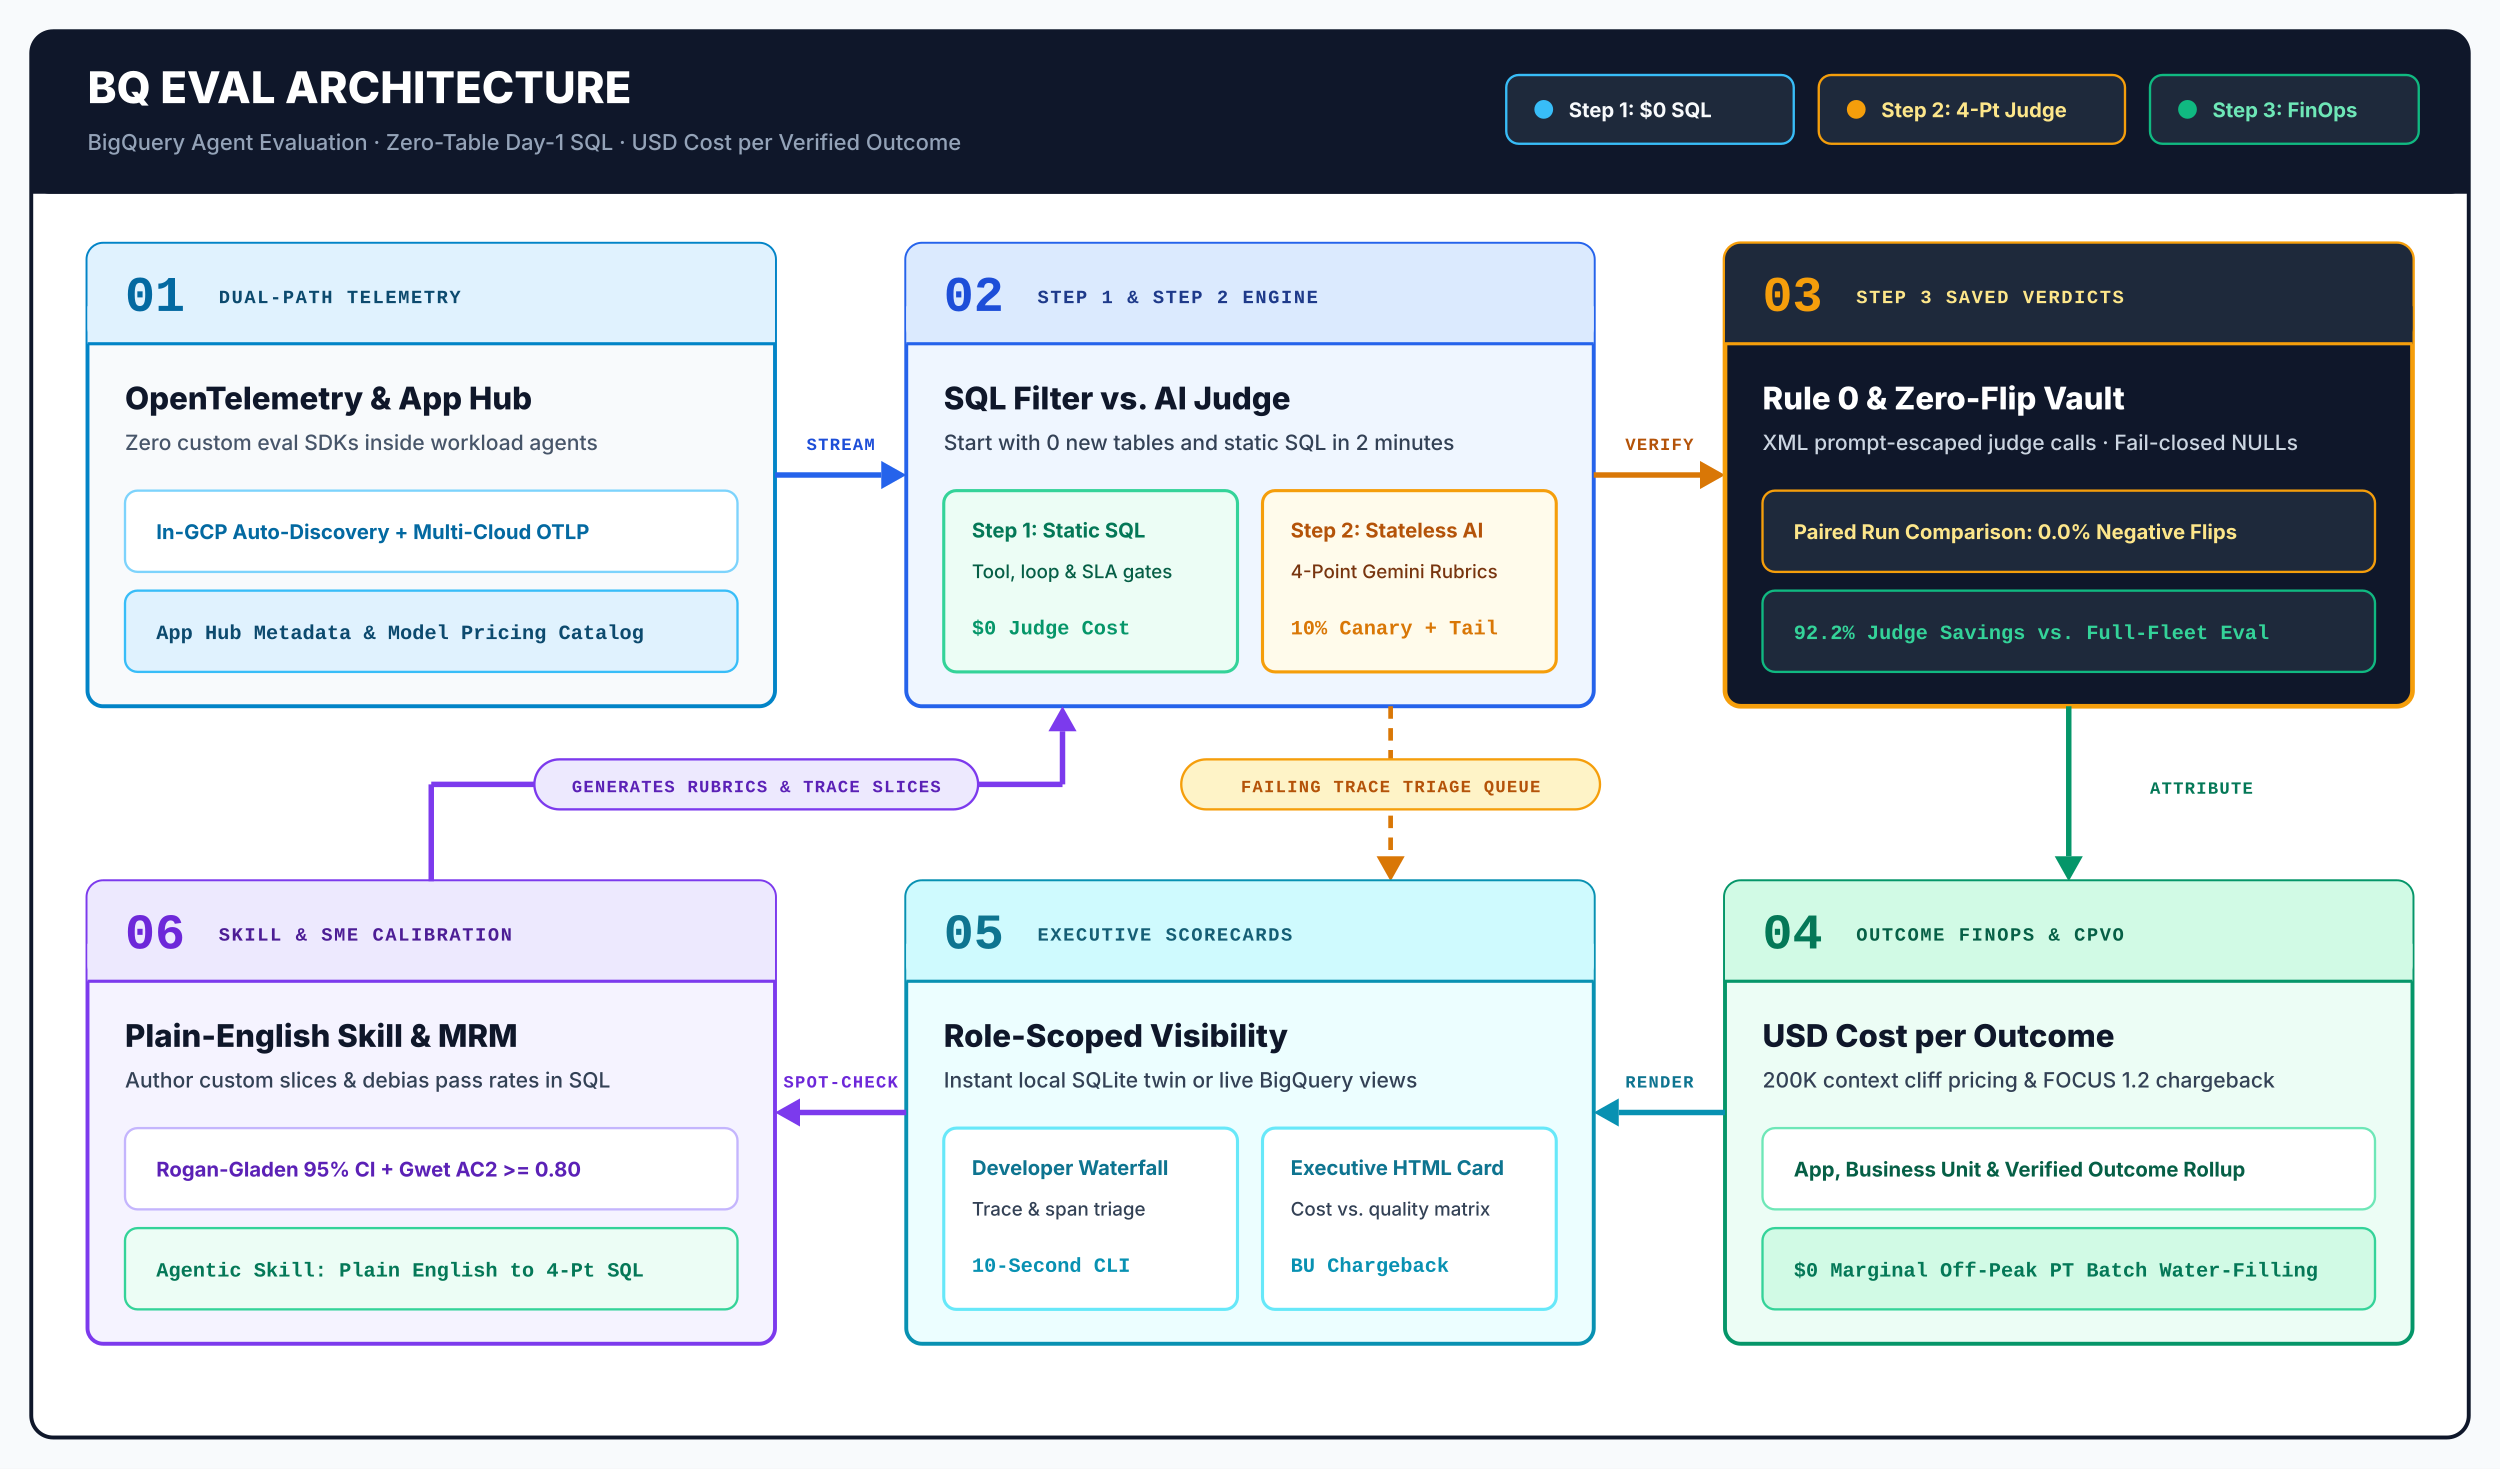
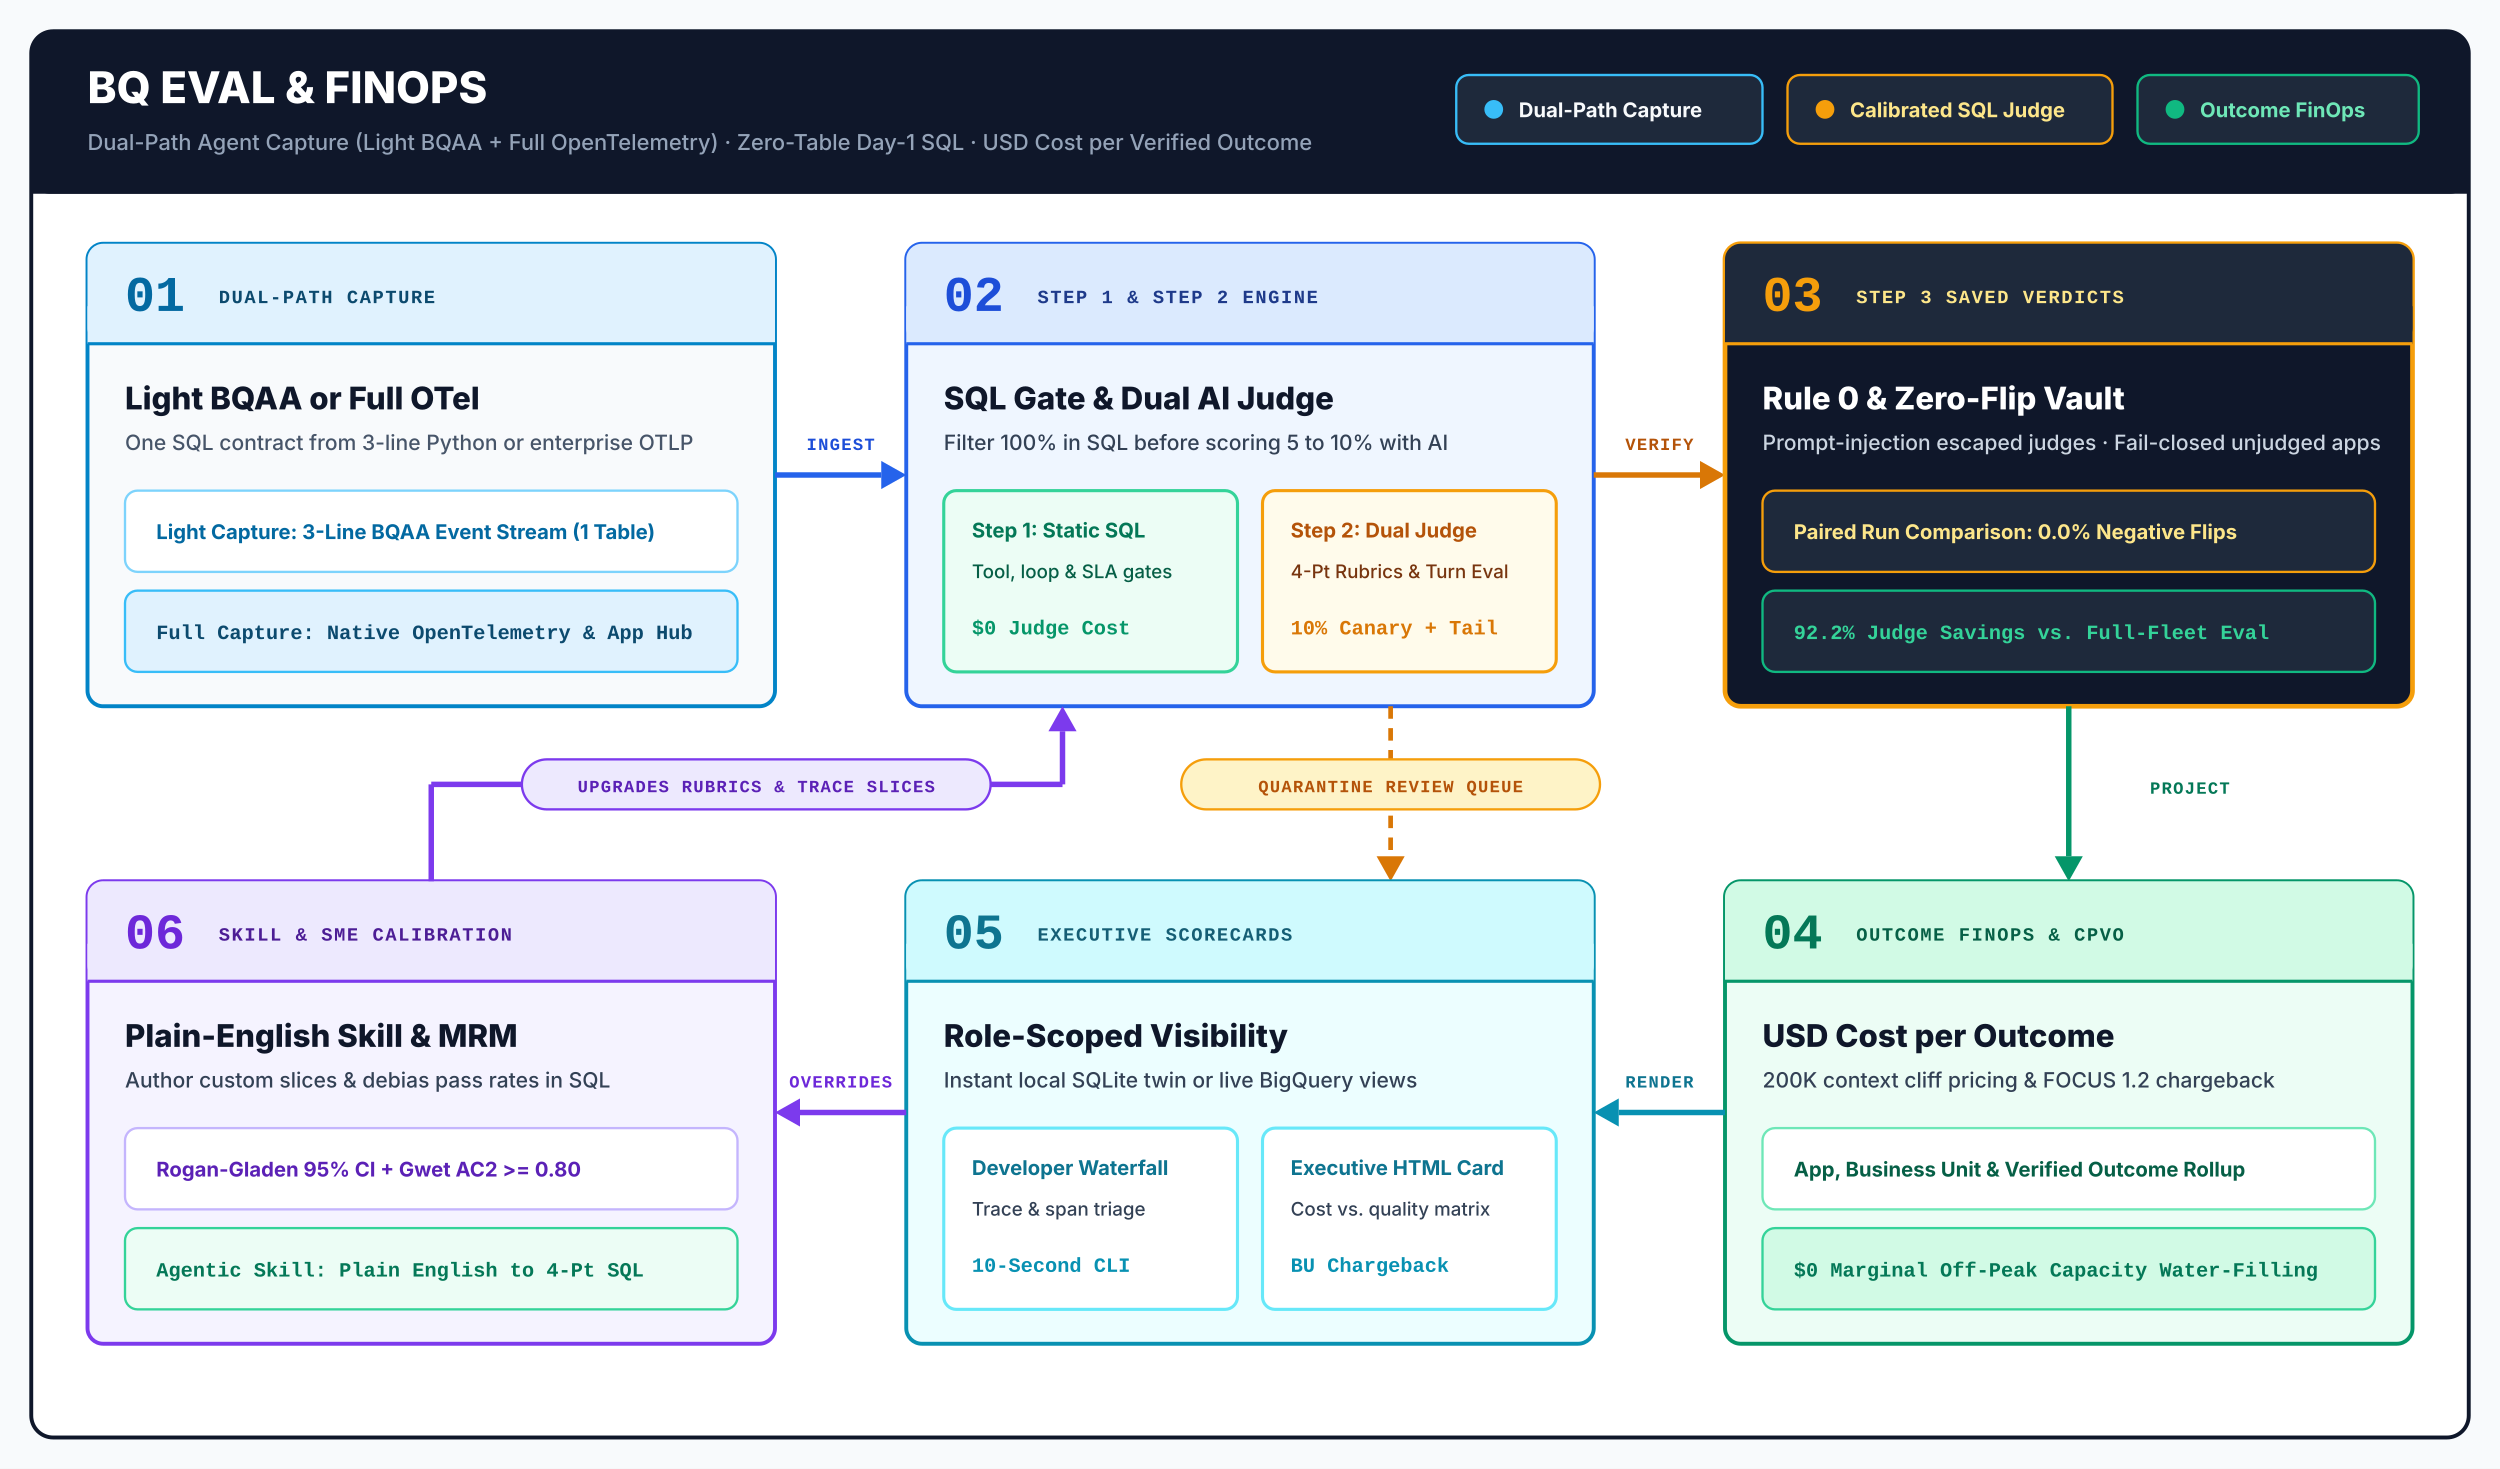
<svg xmlns="http://www.w3.org/2000/svg" viewBox="0 0 1600 940" width="100%" height="100%">
  <defs>
    <style>
      .font { font-family: 'Inter', -apple-system, BlinkMacSystemFont, 'Segoe UI', Roboto, sans-serif; }
      .mono { font-family: 'JetBrains Mono', 'Fira Code', 'Courier New', monospace; }
-       .title { font-size: 28px; font-weight: 800; }
-       .subtitle { font-size: 14px; font-weight: 500; }
-       .step-num { font-size: 32px; font-weight: 800; }
-       .step-tag { font-size: 12px; font-weight: 800; letter-spacing: 1px; }
-       .box-title { font-size: 20px; font-weight: 800; }
-       .box-sub { font-size: 13.5px; font-weight: 500; }
-       .pill-title { font-size: 13px; font-weight: 700; }
-       .pill-sub { font-size: 12px; font-weight: 500; }
-       .arrow-label { font-size: 11px; font-weight: 800; letter-spacing: 0.8px; }
    </style>
  </defs>
  <rect x="0" y="0" width="1600" height="940" fill="#F8FAFC" />
  <rect x="20" y="20" width="1560" height="900" rx="14" fill="#FFFFFF" stroke="#0F172A" stroke-width="2.5" />
  <rect x="20" y="20" width="1560" height="104" rx="12" fill="#0F172A" />
  <rect x="20" y="90" width="1560" height="34" fill="#0F172A" />
-   <text x="56" y="66" class="font title" fill="#FFFFFF">BQ EVAL ARCHITECTURE</text>
-   <text x="56" y="96" class="font subtitle" fill="#94A3B8">BigQuery Agent Evaluation · Zero-Table Day-1 SQL · USD Cost per Verified Outcome</text>
-   <rect x="964" y="48" width="184" height="44" rx="8" fill="#1E293B" stroke="#38BDF8" stroke-width="1.5" />
-   <circle cx="988" cy="70" r="6" fill="#38BDF8" />
-   <text x="1004" y="75" class="font pill-title" fill="#F8FAFC">Step 1: $0 SQL</text>
-   <rect x="1164" y="48" width="196" height="44" rx="8" fill="#1E293B" stroke="#F59E0B" stroke-width="1.5" />
-   <circle cx="1188" cy="70" r="6" fill="#F59E0B" />
-   <text x="1204" y="75" class="font pill-title" fill="#FDE68A">Step 2: 4-Pt Judge</text>
-   <rect x="1376" y="48" width="172" height="44" rx="8" fill="#1E293B" stroke="#10B981" stroke-width="1.5" />
-   <circle cx="1400" cy="70" r="6" fill="#10B981" />
-   <text x="1416" y="75" class="font pill-title" fill="#6EE7B7">Step 3: FinOps</text>
+   <text x="56" y="66" class="font" font-family="Inter, Segoe UI, Roboto, sans-serif" font-size="28" font-weight="800" fill="#FFFFFF">BQ EVAL &amp; FINOPS</text>
+   <text x="56" y="96" class="font" font-family="Inter, Segoe UI, Roboto, sans-serif" font-size="14" font-weight="500" fill="#94A3B8">Dual-Path Agent Capture (Light BQAA + Full OpenTelemetry) · Zero-Table Day-1 SQL · USD Cost per Verified Outcome</text>
+   <rect x="932" y="48" width="196" height="44" rx="8" fill="#1E293B" stroke="#38BDF8" stroke-width="1.5" />
+   <circle cx="956" cy="70" r="6" fill="#38BDF8" />
+   <text x="972" y="75" class="font" font-family="Inter, Segoe UI, Roboto, sans-serif" font-size="13" font-weight="700" fill="#F8FAFC">Dual-Path Capture</text>
+   <rect x="1144" y="48" width="208" height="44" rx="8" fill="#1E293B" stroke="#F59E0B" stroke-width="1.5" />
+   <circle cx="1168" cy="70" r="6" fill="#F59E0B" />
+   <text x="1184" y="75" class="font" font-family="Inter, Segoe UI, Roboto, sans-serif" font-size="13" font-weight="700" fill="#FDE68A">Calibrated SQL Judge</text>
+   <rect x="1368" y="48" width="180" height="44" rx="8" fill="#1E293B" stroke="#10B981" stroke-width="1.5" />
+   <circle cx="1392" cy="70" r="6" fill="#10B981" />
+   <text x="1408" y="75" class="font" font-family="Inter, Segoe UI, Roboto, sans-serif" font-size="13" font-weight="700" fill="#6EE7B7">Outcome FinOps</text>
  <rect x="56" y="156" width="440" height="296" rx="10" fill="#F8FAFC" stroke="#0284C7" stroke-width="2.5" />
  <rect x="56" y="156" width="440" height="64" rx="10" fill="#E0F2FE" />
  <rect x="56" y="196" width="440" height="24" fill="#E0F2FE" />
  <line x1="56" y1="220" x2="496" y2="220" stroke="#0284C7" stroke-width="2" />
-   <text x="80" y="199" class="mono step-num" fill="#0369A1">01</text>
-   <text x="140" y="194" class="mono step-tag" fill="#0C4A6E">DUAL-PATH TELEMETRY</text>
-   <text x="80" y="262" class="font box-title" fill="#0F172A">OpenTelemetry &amp; App Hub</text>
-   <text x="80" y="288" class="font box-sub" fill="#475569">Zero custom eval SDKs inside workload agents</text>
+   <text x="80" y="199" class="mono" font-family="JetBrains Mono, Courier New, monospace" font-size="32" font-weight="800" fill="#0369A1">01</text>
+   <text x="140" y="194" class="mono" font-family="JetBrains Mono, Courier New, monospace" font-size="12" font-weight="800" letter-spacing="1" fill="#0C4A6E">DUAL-PATH CAPTURE</text>
+   <text x="80" y="262" class="font" font-family="Inter, Segoe UI, Roboto, sans-serif" font-size="20" font-weight="800" fill="#0F172A">Light BQAA or Full OTel</text>
+   <text x="80" y="288" class="font" font-family="Inter, Segoe UI, Roboto, sans-serif" font-size="13.5" font-weight="500" fill="#475569">One SQL contract from 3-line Python or enterprise OTLP</text>
  <rect x="80" y="314" width="392" height="52" rx="8" fill="#FFFFFF" stroke="#7DD3FC" stroke-width="1.5" />
-   <text x="100" y="345" class="font pill-title" fill="#0369A1">In-GCP Auto-Discovery + Multi-Cloud OTLP</text>
+   <text x="100" y="345" class="font" font-family="Inter, Segoe UI, Roboto, sans-serif" font-size="13" font-weight="700" fill="#0369A1">Light Capture: 3-Line BQAA Event Stream (1 Table)</text>
  <rect x="80" y="378" width="392" height="52" rx="8" fill="#E0F2FE" stroke="#38BDF8" stroke-width="1.5" />
-   <text x="100" y="409" class="mono pill-title" fill="#0C4A6E">App Hub Metadata &amp; Model Pricing Catalog</text>
+   <text x="100" y="409" class="mono" font-family="JetBrains Mono, Courier New, monospace" font-size="13" font-weight="700" fill="#0C4A6E">Full Capture: Native OpenTelemetry &amp; App Hub</text>
  <line x1="496" y1="304" x2="564" y2="304" stroke="#2563EB" stroke-width="3.5" />
  <polygon points="564,295 580,304 564,313" fill="#2563EB" />
-   <text x="538" y="288" text-anchor="middle" class="mono arrow-label" fill="#1D4ED8">STREAM</text>
+   <text x="538" y="288" text-anchor="middle" class="mono" font-family="JetBrains Mono, Courier New, monospace" font-size="11" font-weight="800" letter-spacing="0.8" fill="#1D4ED8">INGEST</text>
  <rect x="580" y="156" width="440" height="296" rx="10" fill="#EFF6FF" stroke="#2563EB" stroke-width="2.5" />
  <rect x="580" y="156" width="440" height="64" rx="10" fill="#DBEAFE" />
  <rect x="580" y="196" width="440" height="24" fill="#DBEAFE" />
  <line x1="580" y1="220" x2="1020" y2="220" stroke="#2563EB" stroke-width="2" />
-   <text x="604" y="199" class="mono step-num" fill="#1D4ED8">02</text>
-   <text x="664" y="194" class="mono step-tag" fill="#1E3A8A">STEP 1 &amp; STEP 2 ENGINE</text>
-   <text x="604" y="262" class="font box-title" fill="#0F172A">SQL Filter vs. AI Judge</text>
-   <text x="604" y="288" class="font box-sub" fill="#334155">Start with 0 new tables and static SQL in 2 minutes</text>
+   <text x="604" y="199" class="mono" font-family="JetBrains Mono, Courier New, monospace" font-size="32" font-weight="800" fill="#1D4ED8">02</text>
+   <text x="664" y="194" class="mono" font-family="JetBrains Mono, Courier New, monospace" font-size="12" font-weight="800" letter-spacing="1" fill="#1E3A8A">STEP 1 &amp; STEP 2 ENGINE</text>
+   <text x="604" y="262" class="font" font-family="Inter, Segoe UI, Roboto, sans-serif" font-size="20" font-weight="800" fill="#0F172A">SQL Gate &amp; Dual AI Judge</text>
+   <text x="604" y="288" class="font" font-family="Inter, Segoe UI, Roboto, sans-serif" font-size="13.5" font-weight="500" fill="#334155">Filter 100% in SQL before scoring 5 to 10% with AI</text>
  <rect x="604" y="314" width="188" height="116" rx="8" fill="#ECFDF5" stroke="#34D399" stroke-width="2" />
-   <text x="622" y="344" class="font pill-title" fill="#047857">Step 1: Static SQL</text>
-   <text x="622" y="370" class="font pill-sub" fill="#065F46">Tool, loop &amp; SLA gates</text>
-   <text x="622" y="406" class="mono pill-title" fill="#059669">$0 Judge Cost</text>
+   <text x="622" y="344" class="font" font-family="Inter, Segoe UI, Roboto, sans-serif" font-size="13" font-weight="700" fill="#047857">Step 1: Static SQL</text>
+   <text x="622" y="370" class="font" font-family="Inter, Segoe UI, Roboto, sans-serif" font-size="12" font-weight="500" fill="#065F46">Tool, loop &amp; SLA gates</text>
+   <text x="622" y="406" class="mono" font-family="JetBrains Mono, Courier New, monospace" font-size="13" font-weight="700" fill="#059669">$0 Judge Cost</text>
  <rect x="808" y="314" width="188" height="116" rx="8" fill="#FFFBEB" stroke="#F59E0B" stroke-width="2" />
-   <text x="826" y="344" class="font pill-title" fill="#B45309">Step 2: Stateless AI</text>
-   <text x="826" y="370" class="font pill-sub" fill="#78350F">4-Point Gemini Rubrics</text>
-   <text x="826" y="406" class="mono pill-title" fill="#D97706">10% Canary + Tail</text>
+   <text x="826" y="344" class="font" font-family="Inter, Segoe UI, Roboto, sans-serif" font-size="13" font-weight="700" fill="#B45309">Step 2: Dual Judge</text>
+   <text x="826" y="370" class="font" font-family="Inter, Segoe UI, Roboto, sans-serif" font-size="12" font-weight="500" fill="#78350F">4-Pt Rubrics &amp; Turn Eval</text>
+   <text x="826" y="406" class="mono" font-family="JetBrains Mono, Courier New, monospace" font-size="13" font-weight="700" fill="#D97706">10% Canary + Tail</text>
  <line x1="1020" y1="304" x2="1088" y2="304" stroke="#D97706" stroke-width="3.5" />
  <polygon points="1088,295 1104,304 1088,313" fill="#D97706" />
-   <text x="1062" y="288" text-anchor="middle" class="mono arrow-label" fill="#B45309">VERIFY</text>
+   <text x="1062" y="288" text-anchor="middle" class="mono" font-family="JetBrains Mono, Courier New, monospace" font-size="11" font-weight="800" letter-spacing="0.8" fill="#B45309">VERIFY</text>
  <rect x="1104" y="156" width="440" height="296" rx="10" fill="#0F172A" stroke="#F59E0B" stroke-width="3" />
  <rect x="1104" y="156" width="440" height="64" rx="10" fill="#1E293B" />
  <rect x="1104" y="196" width="440" height="24" fill="#1E293B" />
  <line x1="1104" y1="220" x2="1544" y2="220" stroke="#F59E0B" stroke-width="2" />
-   <text x="1128" y="199" class="mono step-num" fill="#F59E0B">03</text>
-   <text x="1188" y="194" class="mono step-tag" fill="#FDE68A">STEP 3 SAVED VERDICTS</text>
-   <text x="1128" y="262" class="font box-title" fill="#FFFFFF">Rule 0 &amp; Zero-Flip Vault</text>
-   <text x="1128" y="288" class="font box-sub" fill="#CBD5E1">XML prompt-escaped judge calls · Fail-closed NULLs</text>
+   <text x="1128" y="199" class="mono" font-family="JetBrains Mono, Courier New, monospace" font-size="32" font-weight="800" fill="#F59E0B">03</text>
+   <text x="1188" y="194" class="mono" font-family="JetBrains Mono, Courier New, monospace" font-size="12" font-weight="800" letter-spacing="1" fill="#FDE68A">STEP 3 SAVED VERDICTS</text>
+   <text x="1128" y="262" class="font" font-family="Inter, Segoe UI, Roboto, sans-serif" font-size="20" font-weight="800" fill="#FFFFFF">Rule 0 &amp; Zero-Flip Vault</text>
+   <text x="1128" y="288" class="font" font-family="Inter, Segoe UI, Roboto, sans-serif" font-size="13.5" font-weight="500" fill="#CBD5E1">Prompt-injection escaped judges · Fail-closed unjudged apps</text>
  <rect x="1128" y="314" width="392" height="52" rx="8" fill="#1E293B" stroke="#F59E0B" stroke-width="1.5" />
-   <text x="1148" y="345" class="font pill-title" fill="#FDE68A">Paired Run Comparison: 0.0% Negative Flips</text>
+   <text x="1148" y="345" class="font" font-family="Inter, Segoe UI, Roboto, sans-serif" font-size="13" font-weight="700" fill="#FDE68A">Paired Run Comparison: 0.0% Negative Flips</text>
  <rect x="1128" y="378" width="392" height="52" rx="8" fill="#1E293B" stroke="#10B981" stroke-width="1.5" />
-   <text x="1148" y="409" class="mono pill-title" fill="#34D399">92.2% Judge Savings vs. Full-Fleet Eval</text>
+   <text x="1148" y="409" class="mono" font-family="JetBrains Mono, Courier New, monospace" font-size="13" font-weight="700" fill="#34D399">92.2% Judge Savings vs. Full-Fleet Eval</text>
  <line x1="1324" y1="452" x2="1324" y2="548" stroke="#059669" stroke-width="3.5" />
  <polygon points="1315,548 1324,564 1333,548" fill="#059669" />
-   <text x="1376" y="508" class="mono arrow-label" fill="#047857">ATTRIBUTE</text>
+   <text x="1376" y="508" class="mono" font-family="JetBrains Mono, Courier New, monospace" font-size="11" font-weight="800" letter-spacing="0.8" fill="#047857">PROJECT</text>
  <line x1="890" y1="452" x2="890" y2="548" stroke="#D97706" stroke-width="3" stroke-dasharray="8,6" />
  <polygon points="881,548 890,564 899,548" fill="#D97706" />
  <rect x="756" y="486" width="268" height="32" rx="16" fill="#FEF3C7" stroke="#F59E0B" stroke-width="1.5" />
-   <text x="890" y="507" text-anchor="middle" class="mono arrow-label" fill="#B45309">FAILING TRACE TRIAGE QUEUE</text>
+   <text x="890" y="507" text-anchor="middle" class="mono" font-family="JetBrains Mono, Courier New, monospace" font-size="11" font-weight="800" letter-spacing="0.8" fill="#B45309">QUARANTINE REVIEW QUEUE</text>
  <rect x="1104" y="564" width="440" height="296" rx="10" fill="#ECFDF5" stroke="#059669" stroke-width="2.5" />
  <rect x="1104" y="564" width="440" height="64" rx="10" fill="#D1FAE5" />
  <rect x="1104" y="604" width="440" height="24" fill="#D1FAE5" />
  <line x1="1104" y1="628" x2="1544" y2="628" stroke="#059669" stroke-width="2" />
-   <text x="1128" y="607" class="mono step-num" fill="#047857">04</text>
-   <text x="1188" y="602" class="mono step-tag" fill="#065F46">OUTCOME FINOPS &amp; CPVO</text>
-   <text x="1128" y="670" class="font box-title" fill="#0F172A">USD Cost per Outcome</text>
-   <text x="1128" y="696" class="font box-sub" fill="#334155">200K context cliff pricing &amp; FOCUS 1.2 chargeback</text>
+   <text x="1128" y="607" class="mono" font-family="JetBrains Mono, Courier New, monospace" font-size="32" font-weight="800" fill="#047857">04</text>
+   <text x="1188" y="602" class="mono" font-family="JetBrains Mono, Courier New, monospace" font-size="12" font-weight="800" letter-spacing="1" fill="#065F46">OUTCOME FINOPS &amp; CPVO</text>
+   <text x="1128" y="670" class="font" font-family="Inter, Segoe UI, Roboto, sans-serif" font-size="20" font-weight="800" fill="#0F172A">USD Cost per Outcome</text>
+   <text x="1128" y="696" class="font" font-family="Inter, Segoe UI, Roboto, sans-serif" font-size="13.5" font-weight="500" fill="#334155">200K context cliff pricing &amp; FOCUS 1.2 chargeback</text>
  <rect x="1128" y="722" width="392" height="52" rx="8" fill="#FFFFFF" stroke="#6EE7B7" stroke-width="1.5" />
-   <text x="1148" y="753" class="font pill-title" fill="#065F46">App, Business Unit &amp; Verified Outcome Rollup</text>
+   <text x="1148" y="753" class="font" font-family="Inter, Segoe UI, Roboto, sans-serif" font-size="13" font-weight="700" fill="#065F46">App, Business Unit &amp; Verified Outcome Rollup</text>
  <rect x="1128" y="786" width="392" height="52" rx="8" fill="#D1FAE5" stroke="#34D399" stroke-width="1.5" />
-   <text x="1148" y="817" class="mono pill-title" fill="#047857">$0 Marginal Off-Peak PT Batch Water-Filling</text>
+   <text x="1148" y="817" class="mono" font-family="JetBrains Mono, Courier New, monospace" font-size="13" font-weight="700" fill="#047857">$0 Marginal Off-Peak Capacity Water-Filling</text>
  <line x1="1104" y1="712" x2="1036" y2="712" stroke="#0891B2" stroke-width="3.5" />
  <polygon points="1036,703 1020,712 1036,721" fill="#0891B2" />
-   <text x="1062" y="696" text-anchor="middle" class="mono arrow-label" fill="#0E7490">RENDER</text>
+   <text x="1062" y="696" text-anchor="middle" class="mono" font-family="JetBrains Mono, Courier New, monospace" font-size="11" font-weight="800" letter-spacing="0.8" fill="#0E7490">RENDER</text>
  <rect x="580" y="564" width="440" height="296" rx="10" fill="#ECFEFF" stroke="#0891B2" stroke-width="2.5" />
  <rect x="580" y="564" width="440" height="64" rx="10" fill="#CFFAFE" />
  <rect x="580" y="604" width="440" height="24" fill="#CFFAFE" />
  <line x1="580" y1="628" x2="1020" y2="628" stroke="#0891B2" stroke-width="2" />
-   <text x="604" y="607" class="mono step-num" fill="#0E7490">05</text>
-   <text x="664" y="602" class="mono step-tag" fill="#155E75">EXECUTIVE SCORECARDS</text>
-   <text x="604" y="670" class="font box-title" fill="#0F172A">Role-Scoped Visibility</text>
-   <text x="604" y="696" class="font box-sub" fill="#334155">Instant local SQLite twin or live BigQuery views</text>
+   <text x="604" y="607" class="mono" font-family="JetBrains Mono, Courier New, monospace" font-size="32" font-weight="800" fill="#0E7490">05</text>
+   <text x="664" y="602" class="mono" font-family="JetBrains Mono, Courier New, monospace" font-size="12" font-weight="800" letter-spacing="1" fill="#155E75">EXECUTIVE SCORECARDS</text>
+   <text x="604" y="670" class="font" font-family="Inter, Segoe UI, Roboto, sans-serif" font-size="20" font-weight="800" fill="#0F172A">Role-Scoped Visibility</text>
+   <text x="604" y="696" class="font" font-family="Inter, Segoe UI, Roboto, sans-serif" font-size="13.5" font-weight="500" fill="#334155">Instant local SQLite twin or live BigQuery views</text>
  <rect x="604" y="722" width="188" height="116" rx="8" fill="#FFFFFF" stroke="#67E8F9" stroke-width="2" />
-   <text x="622" y="752" class="font pill-title" fill="#0E7490">Developer Waterfall</text>
-   <text x="622" y="778" class="font pill-sub" fill="#334155">Trace &amp; span triage</text>
-   <text x="622" y="814" class="mono pill-title" fill="#0891B2">10-Second CLI</text>
+   <text x="622" y="752" class="font" font-family="Inter, Segoe UI, Roboto, sans-serif" font-size="13" font-weight="700" fill="#0E7490">Developer Waterfall</text>
+   <text x="622" y="778" class="font" font-family="Inter, Segoe UI, Roboto, sans-serif" font-size="12" font-weight="500" fill="#334155">Trace &amp; span triage</text>
+   <text x="622" y="814" class="mono" font-family="JetBrains Mono, Courier New, monospace" font-size="13" font-weight="700" fill="#0891B2">10-Second CLI</text>
  <rect x="808" y="722" width="188" height="116" rx="8" fill="#FFFFFF" stroke="#67E8F9" stroke-width="2" />
-   <text x="826" y="752" class="font pill-title" fill="#0E7490">Executive HTML Card</text>
-   <text x="826" y="778" class="font pill-sub" fill="#334155">Cost vs. quality matrix</text>
-   <text x="826" y="814" class="mono pill-title" fill="#0891B2">BU Chargeback</text>
+   <text x="826" y="752" class="font" font-family="Inter, Segoe UI, Roboto, sans-serif" font-size="13" font-weight="700" fill="#0E7490">Executive HTML Card</text>
+   <text x="826" y="778" class="font" font-family="Inter, Segoe UI, Roboto, sans-serif" font-size="12" font-weight="500" fill="#334155">Cost vs. quality matrix</text>
+   <text x="826" y="814" class="mono" font-family="JetBrains Mono, Courier New, monospace" font-size="13" font-weight="700" fill="#0891B2">BU Chargeback</text>
  <line x1="580" y1="712" x2="512" y2="712" stroke="#7C3AED" stroke-width="3.5" />
  <polygon points="512,703 496,712 512,721" fill="#7C3AED" />
-   <text x="538" y="696" text-anchor="middle" class="mono arrow-label" fill="#6D28D9">SPOT-CHECK</text>
+   <text x="538" y="696" text-anchor="middle" class="mono" font-family="JetBrains Mono, Courier New, monospace" font-size="11" font-weight="800" letter-spacing="0.8" fill="#6D28D9">OVERRIDES</text>
  <rect x="56" y="564" width="440" height="296" rx="10" fill="#F5F3FF" stroke="#7C3AED" stroke-width="2.5" />
  <rect x="56" y="564" width="440" height="64" rx="10" fill="#EDE9FE" />
  <rect x="56" y="604" width="440" height="24" fill="#EDE9FE" />
  <line x1="56" y1="628" x2="496" y2="628" stroke="#7C3AED" stroke-width="2" />
-   <text x="80" y="607" class="mono step-num" fill="#6D28D9">06</text>
-   <text x="140" y="602" class="mono step-tag" fill="#4C1D95">SKILL &amp; SME CALIBRATION</text>
-   <text x="80" y="670" class="font box-title" fill="#0F172A">Plain-English Skill &amp; MRM</text>
-   <text x="80" y="696" class="font box-sub" fill="#334155">Author custom slices &amp; debias pass rates in SQL</text>
+   <text x="80" y="607" class="mono" font-family="JetBrains Mono, Courier New, monospace" font-size="32" font-weight="800" fill="#6D28D9">06</text>
+   <text x="140" y="602" class="mono" font-family="JetBrains Mono, Courier New, monospace" font-size="12" font-weight="800" letter-spacing="1" fill="#4C1D95">SKILL &amp; SME CALIBRATION</text>
+   <text x="80" y="670" class="font" font-family="Inter, Segoe UI, Roboto, sans-serif" font-size="20" font-weight="800" fill="#0F172A">Plain-English Skill &amp; MRM</text>
+   <text x="80" y="696" class="font" font-family="Inter, Segoe UI, Roboto, sans-serif" font-size="13.5" font-weight="500" fill="#334155">Author custom slices &amp; debias pass rates in SQL</text>
  <rect x="80" y="722" width="392" height="52" rx="8" fill="#FFFFFF" stroke="#C4B5FD" stroke-width="1.5" />
-   <text x="100" y="753" class="font pill-title" fill="#5B21B6">Rogan-Gladen 95% CI + Gwet AC2 &gt;= 0.80</text>
+   <text x="100" y="753" class="font" font-family="Inter, Segoe UI, Roboto, sans-serif" font-size="13" font-weight="700" fill="#5B21B6">Rogan-Gladen 95% CI + Gwet AC2 &gt;= 0.80</text>
  <rect x="80" y="786" width="392" height="52" rx="8" fill="#ECFDF5" stroke="#34D399" stroke-width="1.5" />
-   <text x="100" y="817" class="mono pill-title" fill="#047857">Agentic Skill: Plain English to 4-Pt SQL</text>
+   <text x="100" y="817" class="mono" font-family="JetBrains Mono, Courier New, monospace" font-size="13" font-weight="700" fill="#047857">Agentic Skill: Plain English to 4-Pt SQL</text>
  <line x1="276" y1="564" x2="276" y2="502" stroke="#7C3AED" stroke-width="3.5" />
  <line x1="276" y1="502" x2="680" y2="502" stroke="#7C3AED" stroke-width="3.5" />
  <line x1="680" y1="502" x2="680" y2="468" stroke="#7C3AED" stroke-width="3.5" />
  <polygon points="671,468 680,452 689,468" fill="#7C3AED" />
-   <rect x="342" y="486" width="284" height="32" rx="16" fill="#EDE9FE" stroke="#7C3AED" stroke-width="1.5" />
-   <text x="484" y="507" text-anchor="middle" class="mono arrow-label" fill="#5B21B6">GENERATES RUBRICS &amp; TRACE SLICES</text>
+   <rect x="334" y="486" width="300" height="32" rx="16" fill="#EDE9FE" stroke="#7C3AED" stroke-width="1.5" />
+   <text x="484" y="507" text-anchor="middle" class="mono" font-family="JetBrains Mono, Courier New, monospace" font-size="11" font-weight="800" letter-spacing="0.8" fill="#5B21B6">UPGRADES RUBRICS &amp; TRACE SLICES</text>
</svg>
